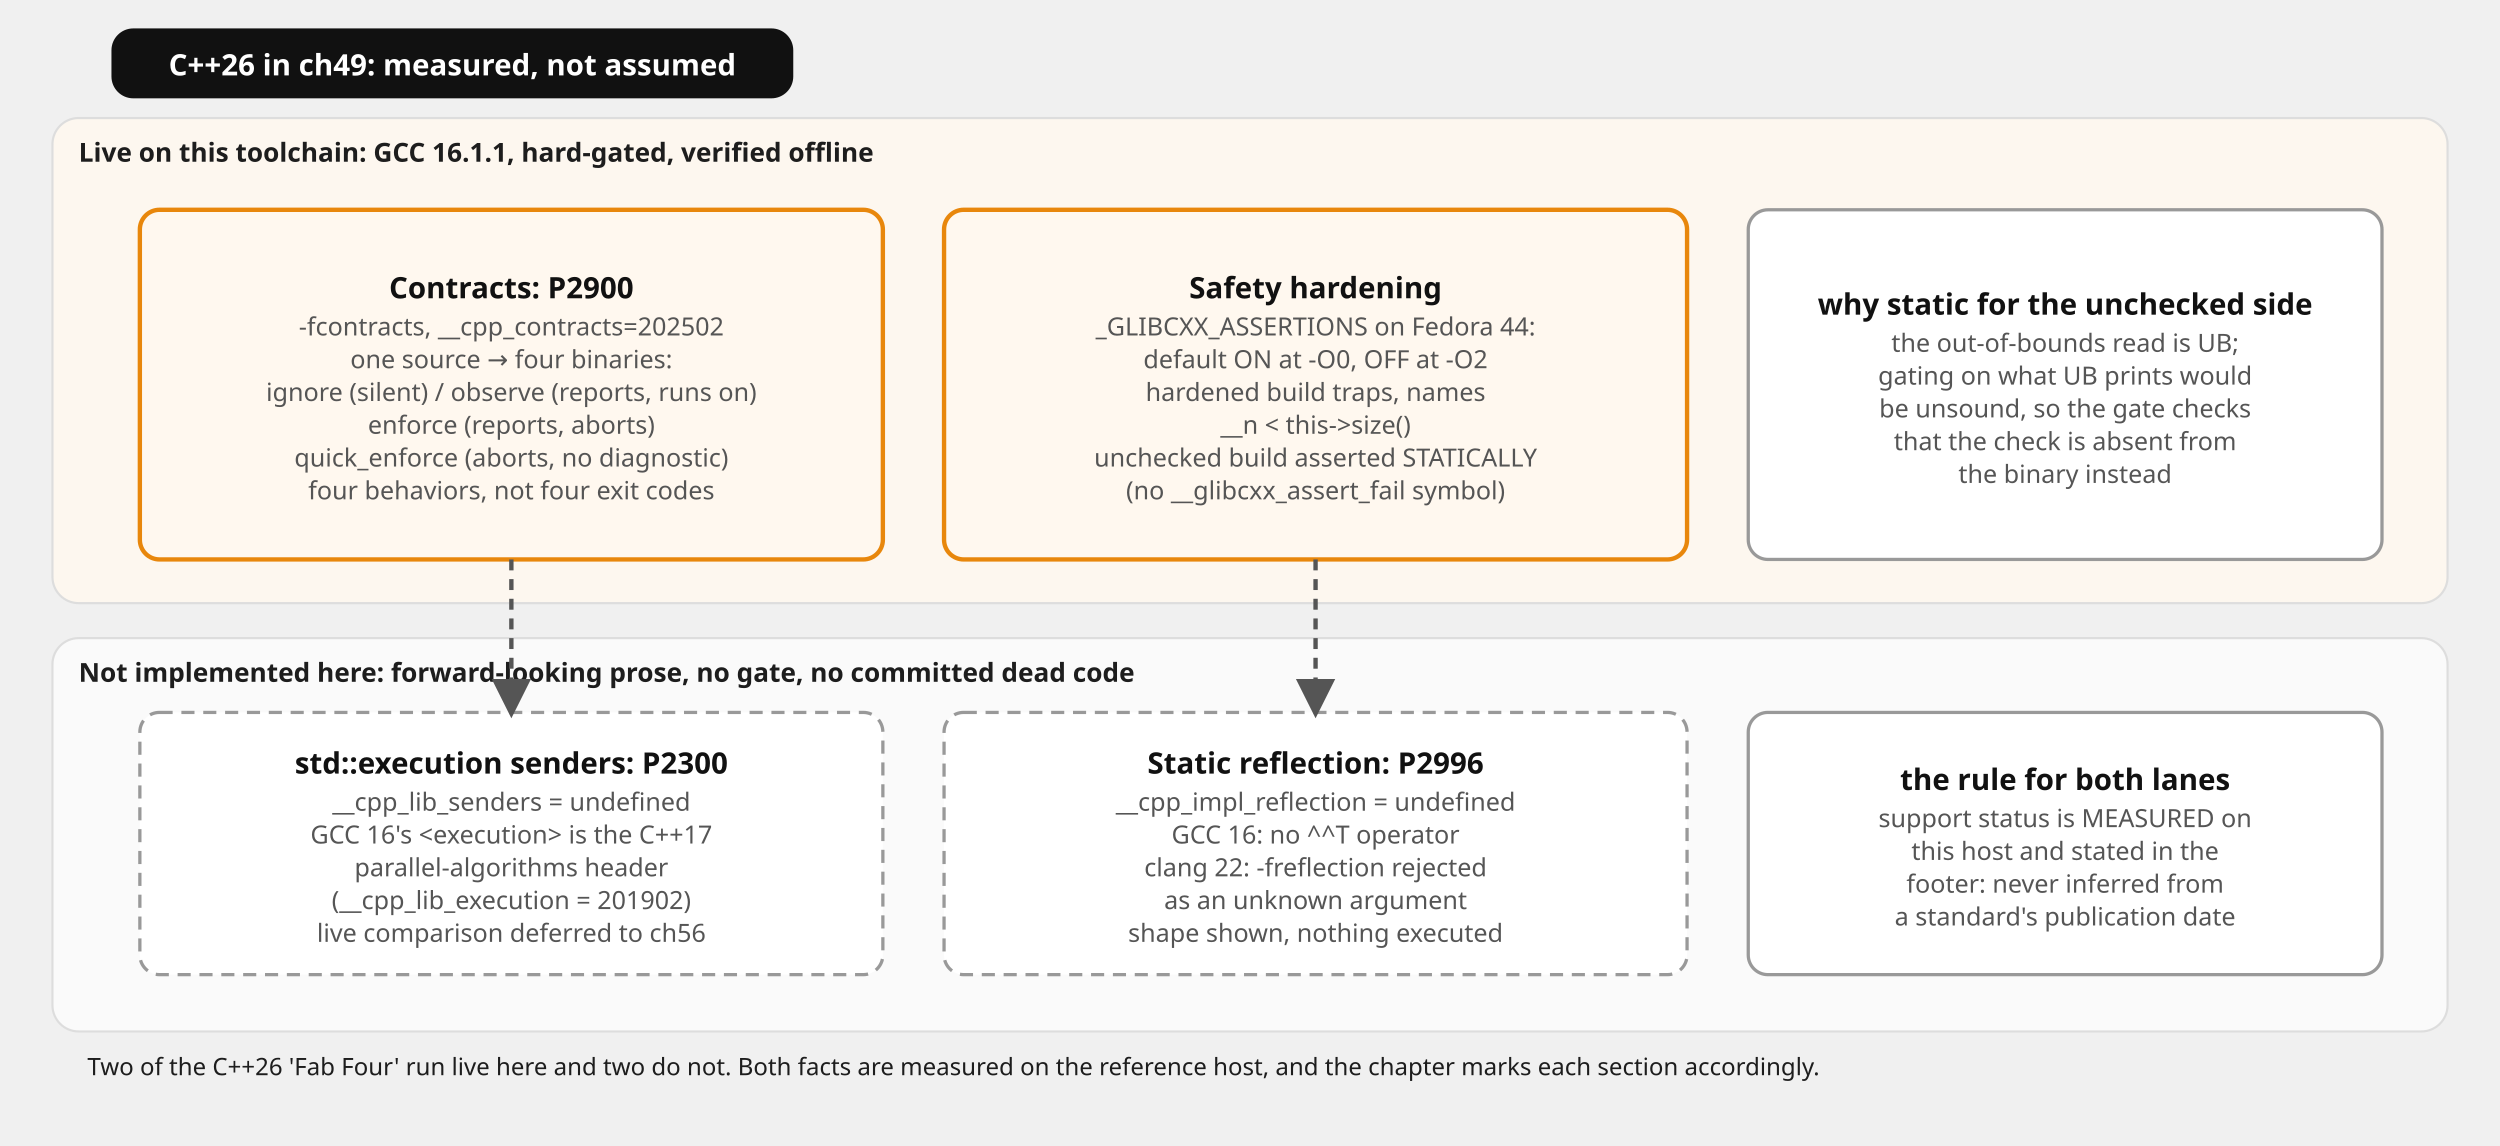
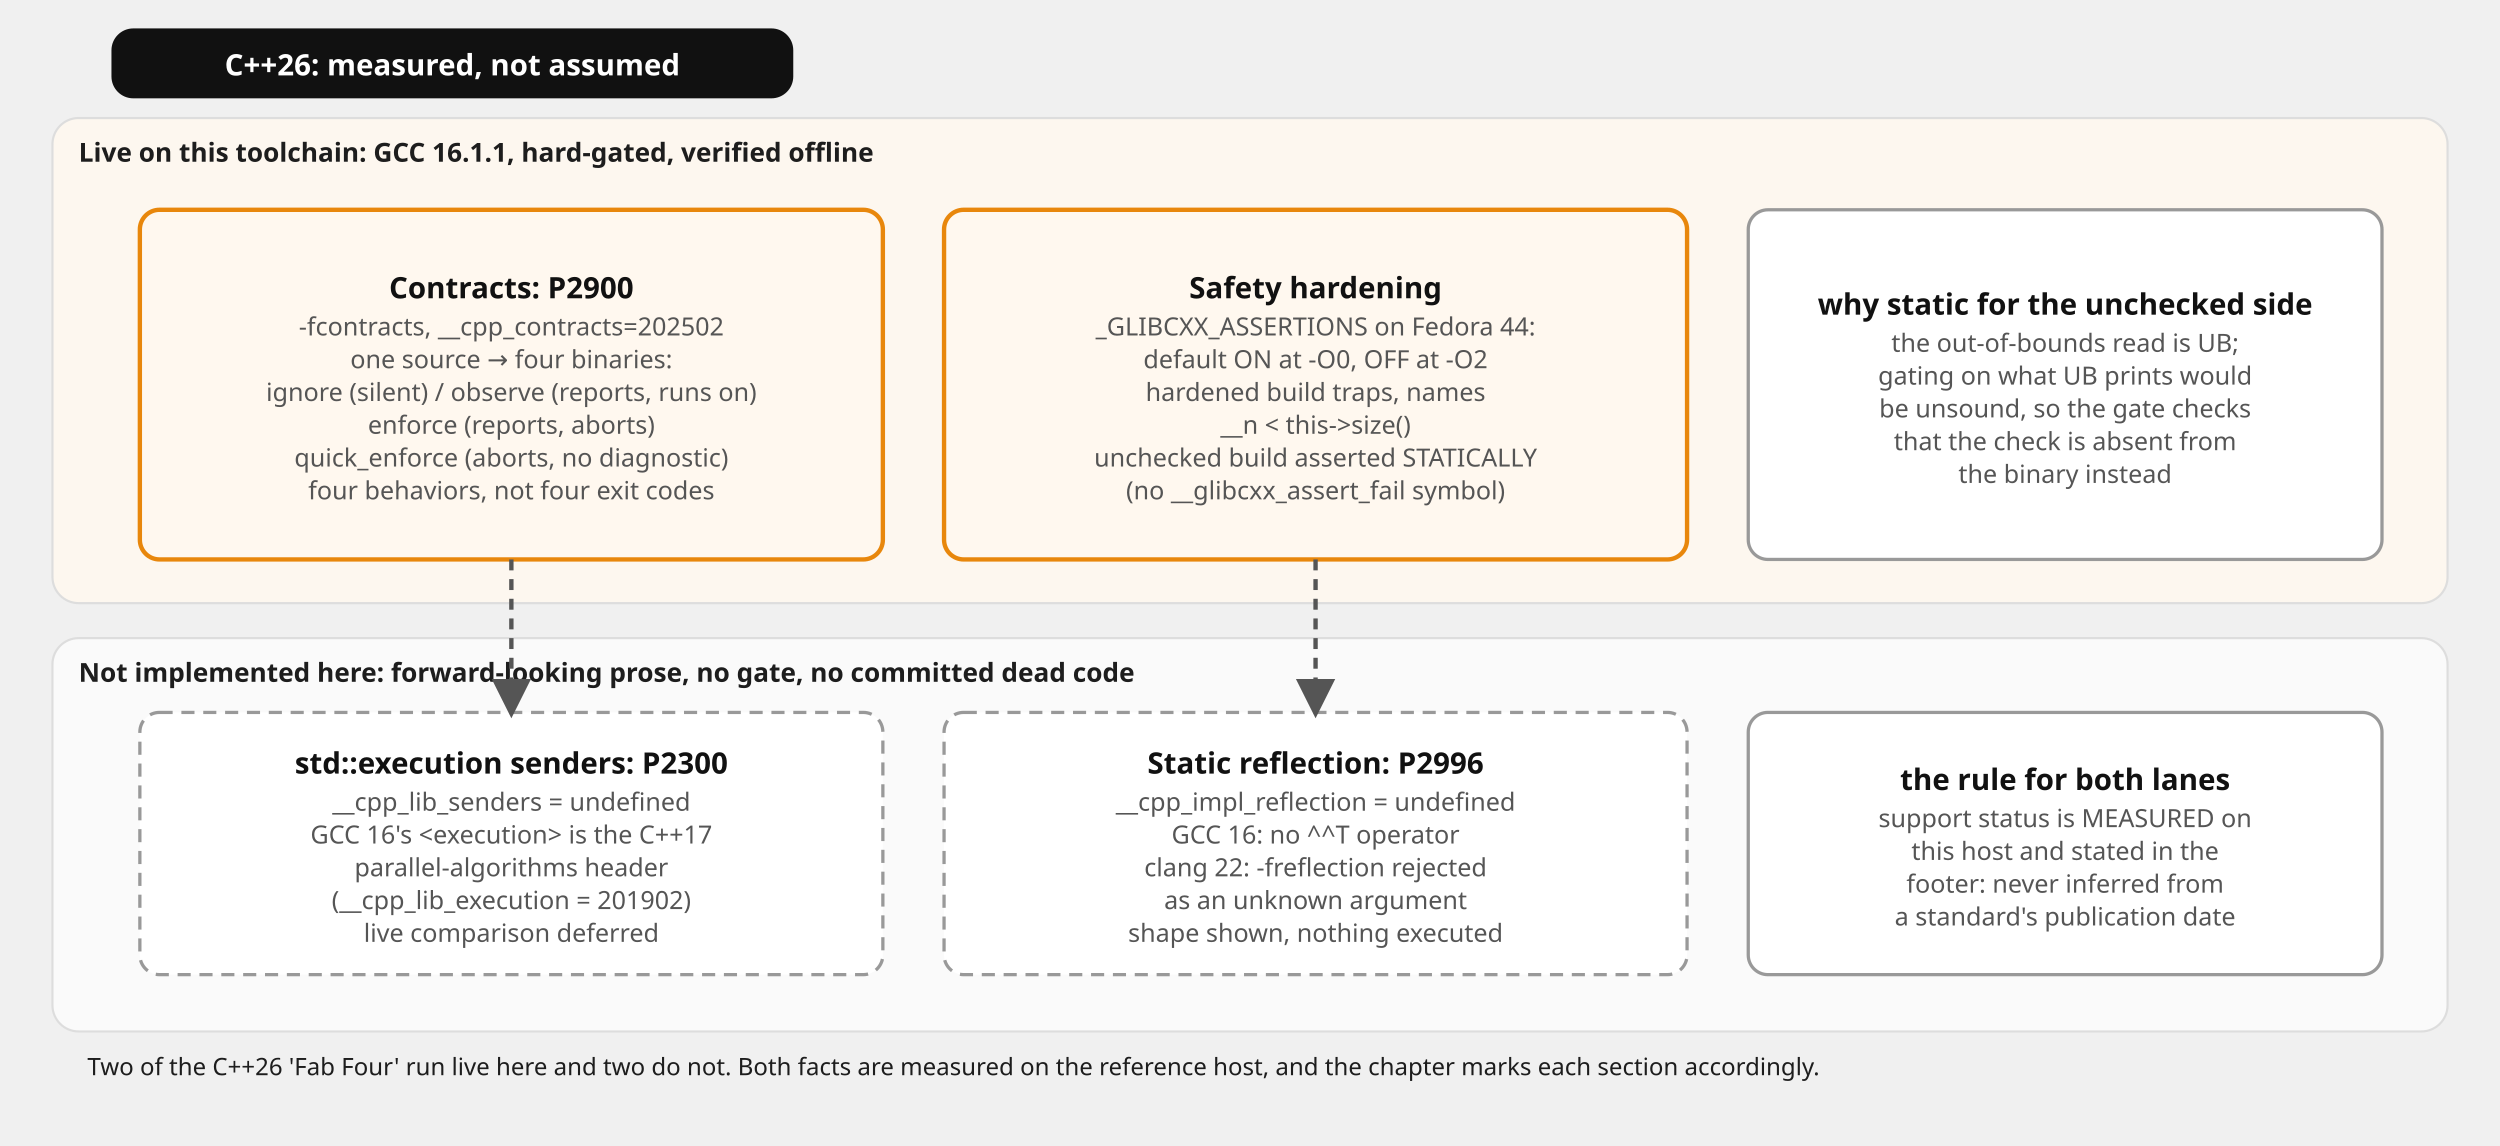
<svg xmlns="http://www.w3.org/2000/svg" viewBox="0 0 1144 524" font-family="'Red Hat Text', system-ui, sans-serif" role="img">
  <defs>
    <marker id="a" viewBox="0 0 10 10" refX="8.5" refY="5" markerWidth="9" markerHeight="9" orient="auto-start-reverse">
      <path d="M0,0 L10,5 L0,10 z" fill="#555" />
    </marker>
    <marker id="am" viewBox="0 0 10 10" refX="8.5" refY="5" markerWidth="9" markerHeight="9" orient="auto-start-reverse">
      <path d="M0,0 L10,5 L0,10 z" fill="#b8650a" />
    </marker>
  </defs>
  <rect x="24" y="54" width="1096" height="222" rx="12" fill="#fdf7ef" stroke="#ddd" />
  <text x="36" y="74" font-size="12" font-weight="700" fill="#1d1d1d">Live on this toolchain: GCC 16.1.1, hard-gated, verified offline</text>
  <rect x="24" y="292" width="1096" height="180" rx="12" fill="#fafafa" stroke="#ddd" />
  <text x="36" y="312" font-size="12" font-weight="700" fill="#1d1d1d">Not implemented here: forward-looking prose, no gate, no committed dead code</text>
  <rect x="52" y="14" width="310" height="30" rx="9" fill="#111111" stroke="#111111" stroke-width="2" />
-   <text x="207.0" y="34.5" font-size="13.5" font-weight="700" fill="#ffffff" text-anchor="middle">C++26 in ch49: measured, not assumed</text>
+   <text x="207.0" y="34.5" font-size="13.5" font-weight="700" fill="#ffffff" text-anchor="middle">C++26: measured, not assumed</text>
  <rect x="64" y="96" width="340" height="160" rx="9" fill="#fff8ef" stroke="#e8870c" stroke-width="2" />
  <text x="234.0" y="136.5" font-size="13.5" font-weight="700" fill="#111111" text-anchor="middle">Contracts: P2900</text>
  <text x="234.0" y="153.5" font-size="11.5" fill="#555555" text-anchor="middle">-fcontracts, __cpp_contracts=202502</text>
  <text x="234.0" y="168.5" font-size="11.5" fill="#555555" text-anchor="middle">one source → four binaries:</text>
  <text x="234.0" y="183.5" font-size="11.5" fill="#555555" text-anchor="middle">ignore (silent) / observe (reports, runs on)</text>
  <text x="234.0" y="198.5" font-size="11.5" fill="#555555" text-anchor="middle">enforce (reports, aborts)</text>
  <text x="234.0" y="213.5" font-size="11.5" fill="#555555" text-anchor="middle">quick_enforce (aborts, no diagnostic)</text>
  <text x="234.0" y="228.5" font-size="11.5" fill="#555555" text-anchor="middle">four behaviors, not four exit codes</text>
  <rect x="432" y="96" width="340" height="160" rx="9" fill="#fff8ef" stroke="#e8870c" stroke-width="2" />
  <text x="602.0" y="136.5" font-size="13.5" font-weight="700" fill="#111111" text-anchor="middle">Safety hardening</text>
  <text x="602.0" y="153.5" font-size="11.5" fill="#555555" text-anchor="middle">_GLIBCXX_ASSERTIONS on Fedora 44:</text>
  <text x="602.0" y="168.5" font-size="11.5" fill="#555555" text-anchor="middle">default ON at -O0, OFF at -O2</text>
  <text x="602.0" y="183.5" font-size="11.5" fill="#555555" text-anchor="middle">hardened build traps, names</text>
  <text x="602.0" y="198.5" font-size="11.5" fill="#555555" text-anchor="middle">__n &lt; this-&gt;size()</text>
  <text x="602.0" y="213.5" font-size="11.5" fill="#555555" text-anchor="middle">unchecked build asserted STATICALLY</text>
  <text x="602.0" y="228.5" font-size="11.5" fill="#555555" text-anchor="middle">(no __glibcxx_assert_fail symbol)</text>
  <rect x="800" y="96" width="290" height="160" rx="9" fill="#ffffff" stroke="#999999" stroke-width="1.5" />
  <text x="945.0" y="144.0" font-size="13.5" font-weight="700" fill="#111111" text-anchor="middle">why static for the unchecked side</text>
  <text x="945.0" y="161.0" font-size="11.5" fill="#555555" text-anchor="middle">the out-of-bounds read is UB;</text>
  <text x="945.0" y="176.0" font-size="11.5" fill="#555555" text-anchor="middle">gating on what UB prints would</text>
  <text x="945.0" y="191.0" font-size="11.5" fill="#555555" text-anchor="middle">be unsound, so the gate checks</text>
  <text x="945.0" y="206.0" font-size="11.5" fill="#555555" text-anchor="middle">that the check is absent from</text>
  <text x="945.0" y="221.0" font-size="11.5" fill="#555555" text-anchor="middle">the binary instead</text>
  <rect x="64" y="326" width="340" height="120" rx="9" fill="#ffffff" stroke="#999999" stroke-width="1.5" stroke-dasharray="6 4" />
  <text x="234.0" y="354.0" font-size="13.5" font-weight="700" fill="#111111" text-anchor="middle">std::execution senders: P2300</text>
  <text x="234.0" y="371.0" font-size="11.5" fill="#555555" text-anchor="middle">__cpp_lib_senders = undefined</text>
  <text x="234.0" y="386.0" font-size="11.5" fill="#555555" text-anchor="middle">GCC 16's &lt;execution&gt; is the C++17</text>
  <text x="234.0" y="401.0" font-size="11.5" fill="#555555" text-anchor="middle">parallel-algorithms header</text>
  <text x="234.0" y="416.0" font-size="11.5" fill="#555555" text-anchor="middle">(__cpp_lib_execution = 201902)</text>
-   <text x="234.0" y="431.0" font-size="11.5" fill="#555555" text-anchor="middle">live comparison deferred to ch56</text>
+   <text x="234.0" y="431.0" font-size="11.5" fill="#555555" text-anchor="middle">live comparison deferred</text>
  <rect x="432" y="326" width="340" height="120" rx="9" fill="#ffffff" stroke="#999999" stroke-width="1.5" stroke-dasharray="6 4" />
  <text x="602.0" y="354.0" font-size="13.5" font-weight="700" fill="#111111" text-anchor="middle">Static reflection: P2996</text>
  <text x="602.0" y="371.0" font-size="11.5" fill="#555555" text-anchor="middle">__cpp_impl_reflection = undefined</text>
  <text x="602.0" y="386.0" font-size="11.5" fill="#555555" text-anchor="middle">GCC 16: no ^^T operator</text>
  <text x="602.0" y="401.0" font-size="11.5" fill="#555555" text-anchor="middle">clang 22: -freflection rejected</text>
  <text x="602.0" y="416.0" font-size="11.5" fill="#555555" text-anchor="middle">as an unknown argument</text>
  <text x="602.0" y="431.0" font-size="11.5" fill="#555555" text-anchor="middle">shape shown, nothing executed</text>
  <rect x="800" y="326" width="290" height="120" rx="9" fill="#ffffff" stroke="#999999" stroke-width="1.5" />
  <text x="945.0" y="361.5" font-size="13.5" font-weight="700" fill="#111111" text-anchor="middle">the rule for both lanes</text>
  <text x="945.0" y="378.5" font-size="11.5" fill="#555555" text-anchor="middle">support status is MEASURED on</text>
  <text x="945.0" y="393.5" font-size="11.5" fill="#555555" text-anchor="middle">this host and stated in the</text>
  <text x="945.0" y="408.5" font-size="11.5" fill="#555555" text-anchor="middle">footer: never inferred from</text>
  <text x="945.0" y="423.5" font-size="11.5" fill="#555555" text-anchor="middle">a standard's publication date</text>
  <path d="M234,256 L234,326" fill="none" stroke="#555" stroke-width="2" stroke-dasharray="5 4" marker-end="url(#a)" />
  <path d="M602,256 L602,326" fill="none" stroke="#555" stroke-width="2" stroke-dasharray="5 4" marker-end="url(#a)" />
  <text x="40" y="492" font-size="11" fill="#1d1d1d" text-anchor="start">Two of the C++26 'Fab Four' run live here and two do not. Both facts are measured on the reference host, and the chapter marks each section accordingly.</text>
</svg>
